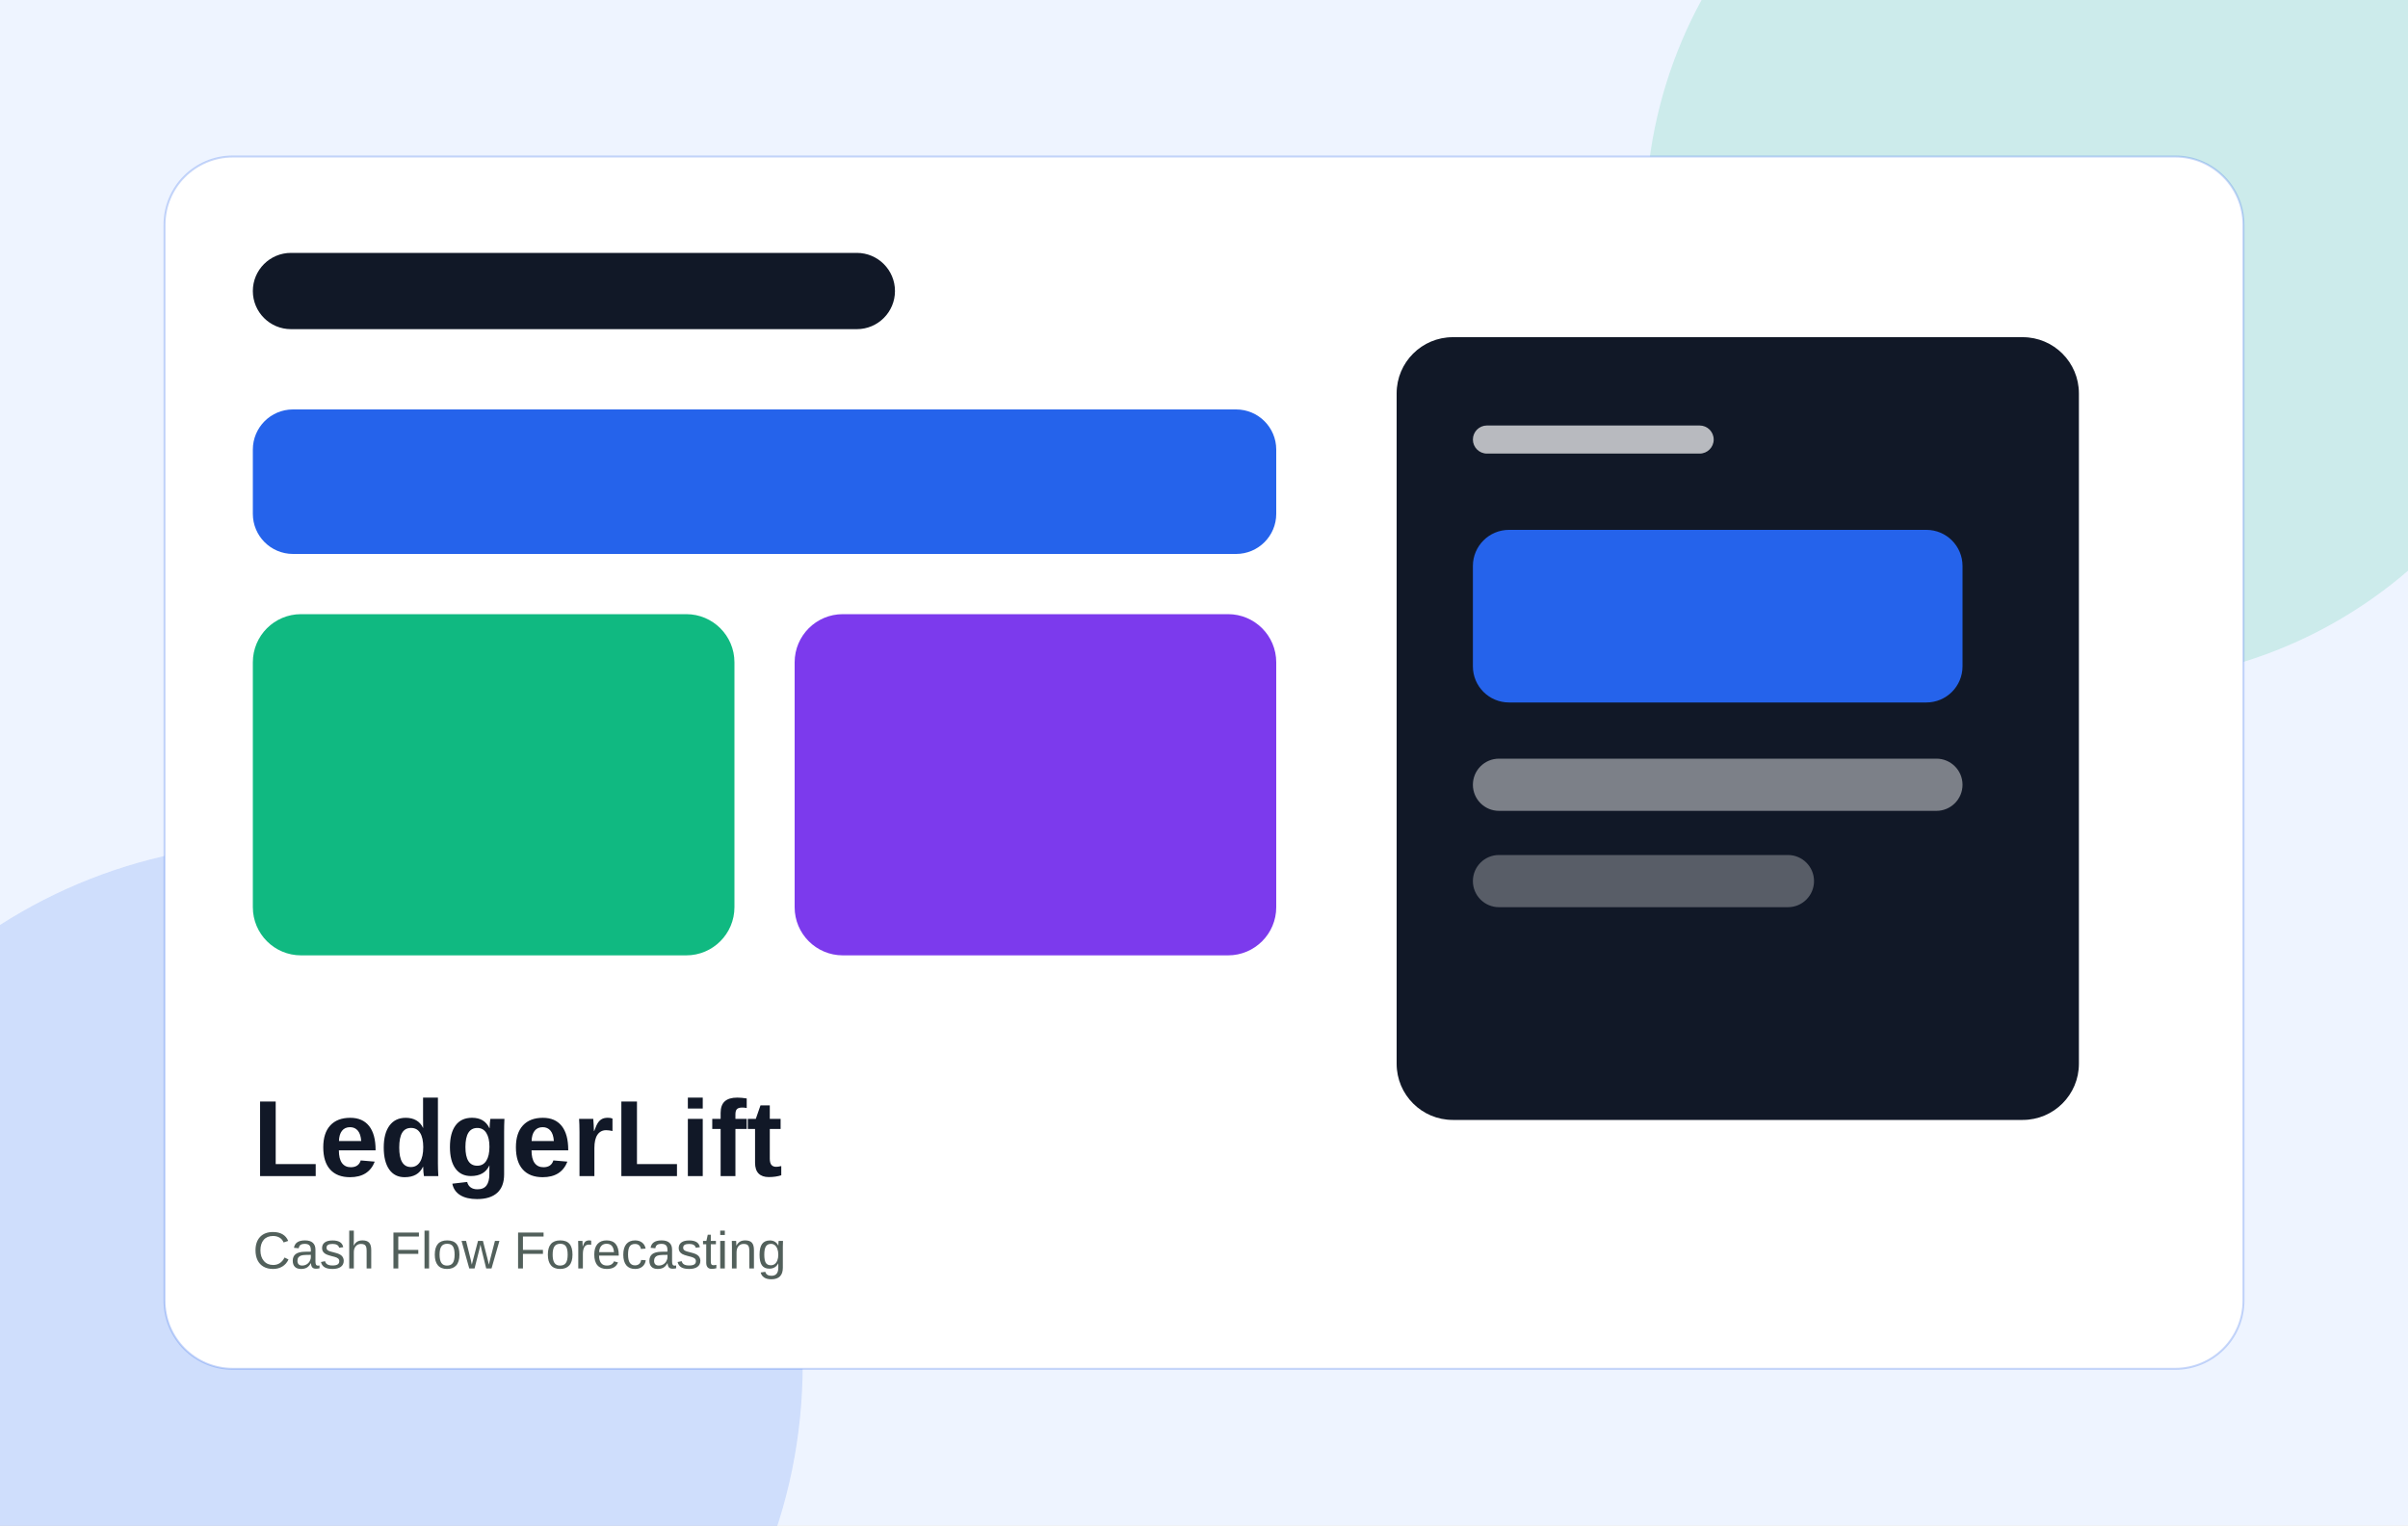
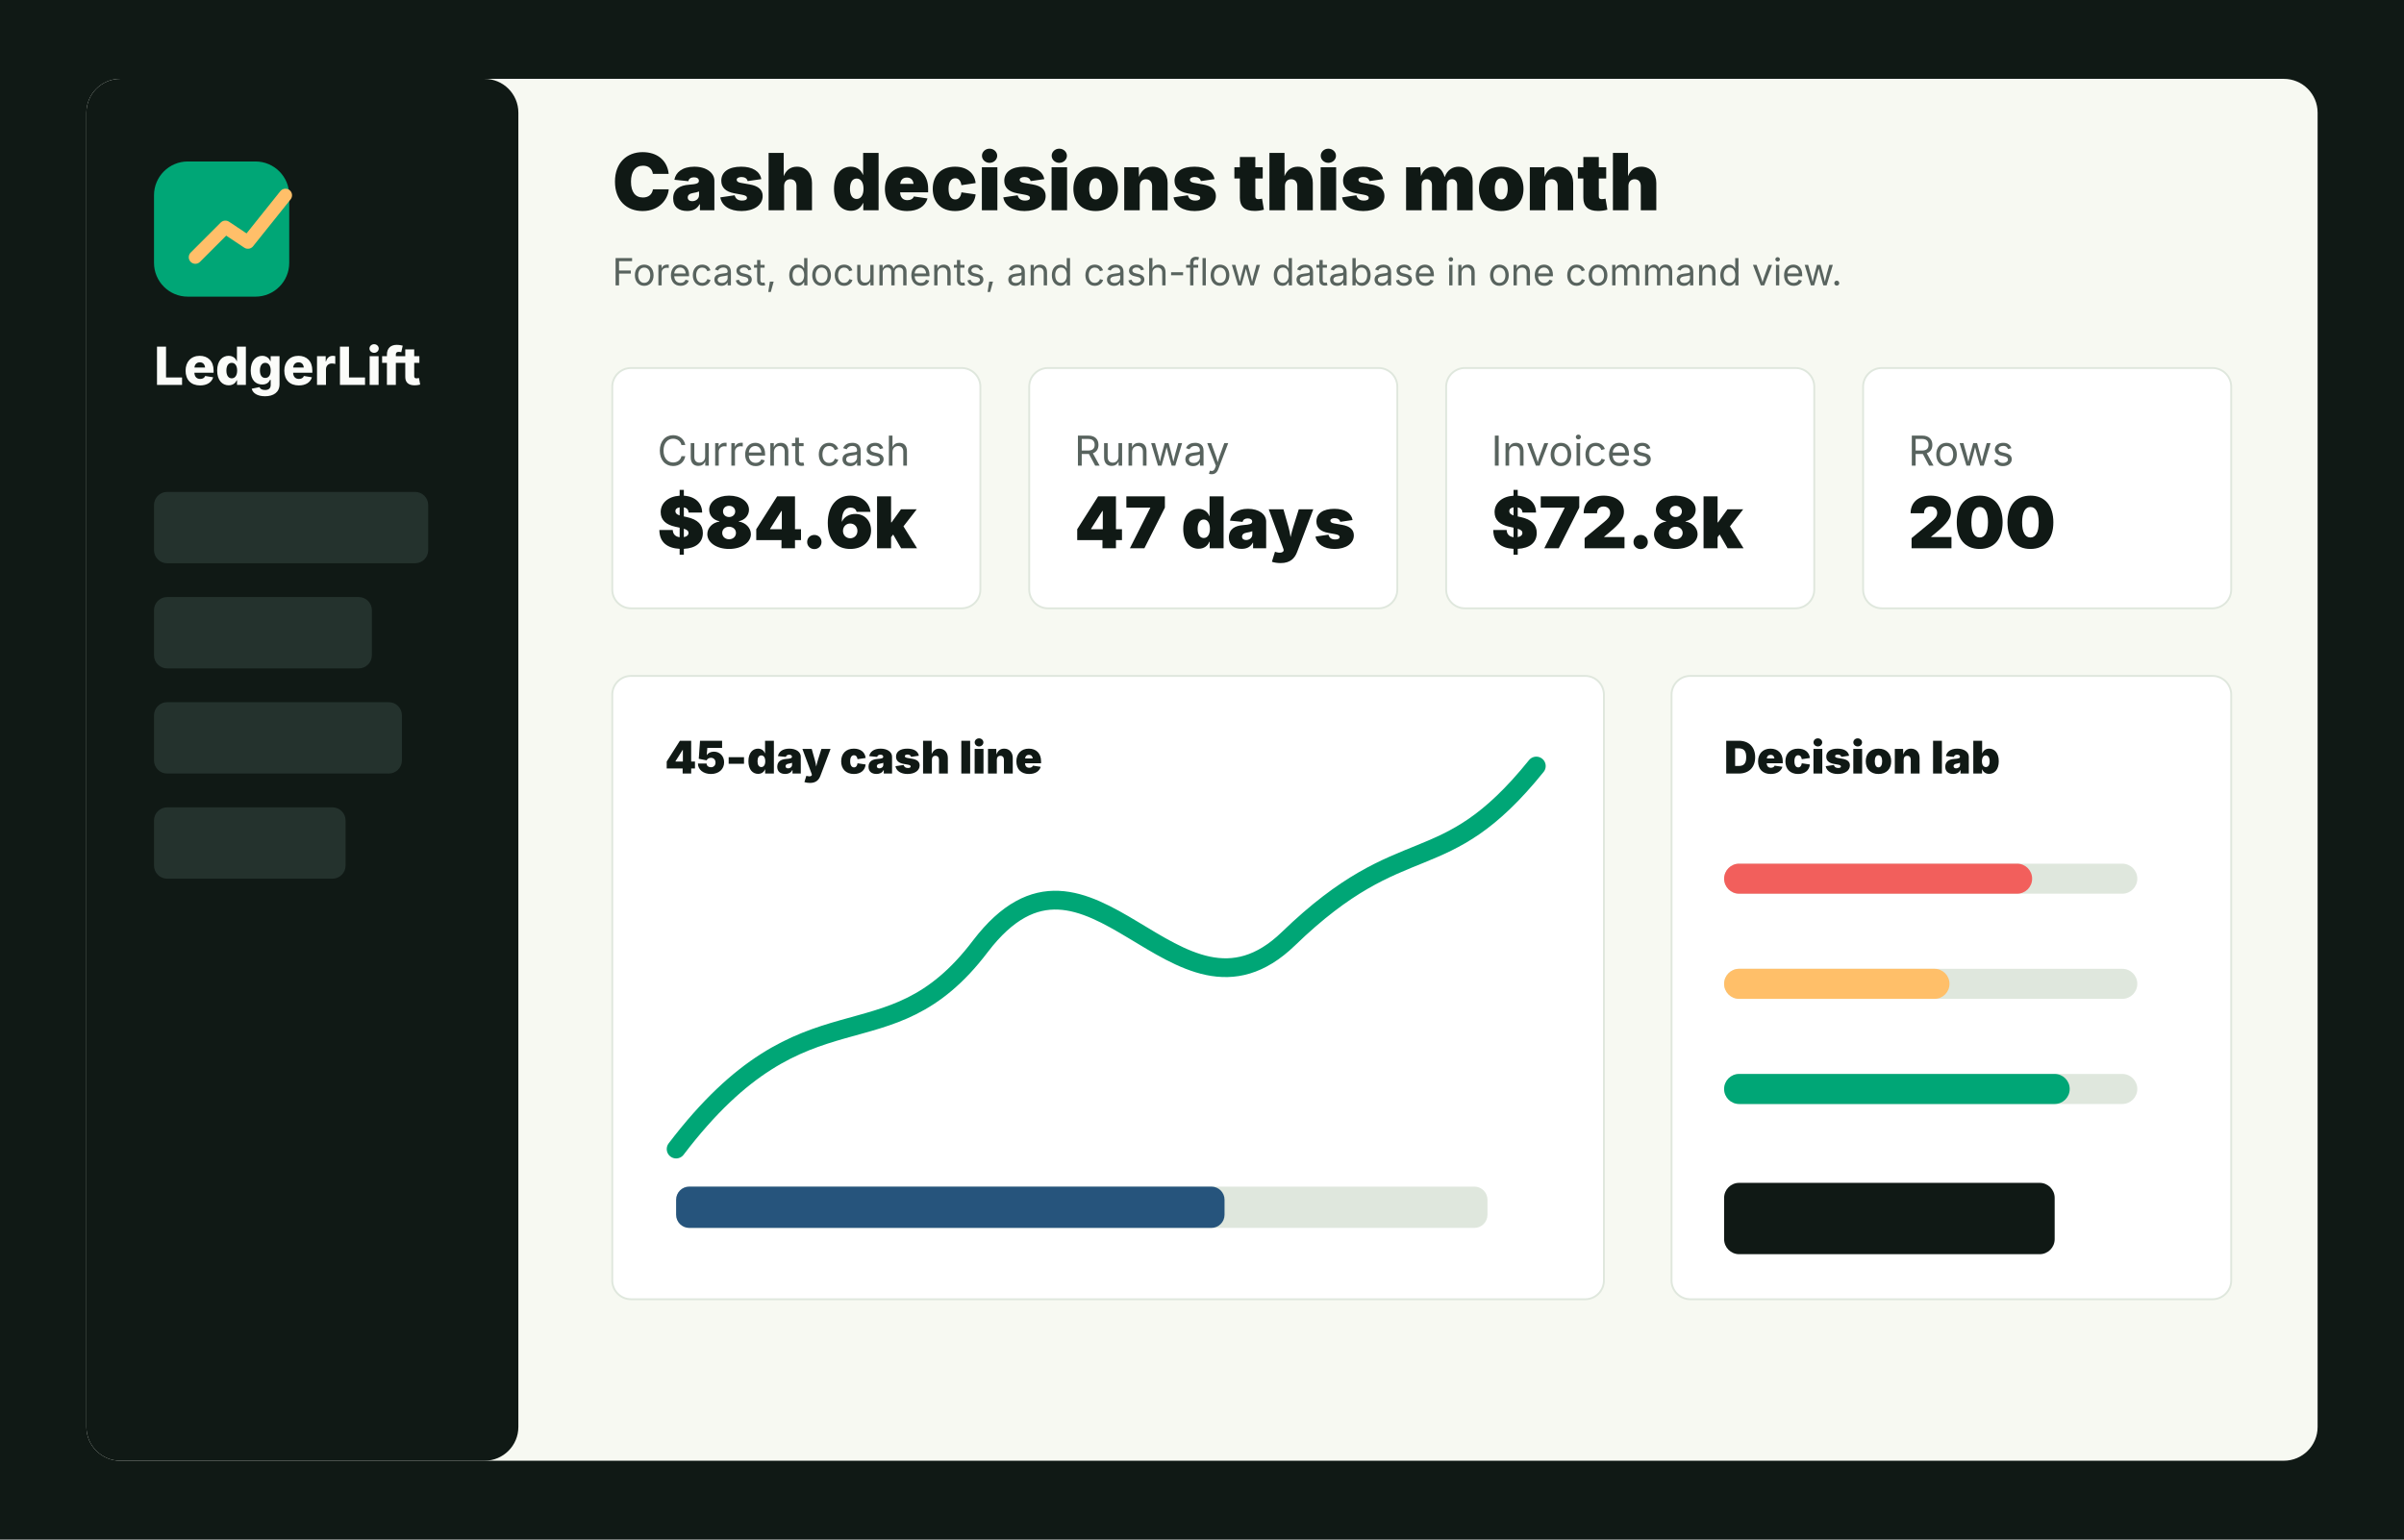
- <svg xmlns="http://www.w3.org/2000/svg" viewBox="0 0 1200 760">
-   <rect width="1200" height="760" fill="#eef4ff" />
-   <circle cx="1050" cy="110" r="230" fill="#10b981" opacity=".16" />
-   <circle cx="140" cy="680" r="260" fill="#2563eb" opacity=".16" />
-   <rect x="82" y="78" width="1036" height="604" rx="34" fill="#fff" stroke="#2563eb" stroke-opacity=".25" />
-   <rect x="126" y="126" width="320" height="38" rx="19" fill="#111827" />
-   <rect x="126" y="204" width="510" height="72" rx="20" fill="#2563eb" />
-   <rect x="126" y="306" width="240" height="170" rx="24" fill="#10b981" />
-   <rect x="396" y="306" width="240" height="170" rx="24" fill="#7c3aed" />
-   <rect x="696" y="168" width="340" height="390" rx="28" fill="#111827" />
-   <rect x="734" y="212" width="120" height="14" rx="7" fill="#fff" opacity=".7" />
-   <rect x="734" y="264" width="244" height="86" rx="18" fill="#2563eb" />
-   <rect x="734" y="378" width="244" height="26" rx="13" fill="#fff" opacity=".45" />
-   <rect x="734" y="426" width="170" height="26" rx="13" fill="#fff" opacity=".3" />
-   <text x="126" y="586" font-family="Arial, sans-serif" font-weight="800" font-size="54" fill="#111827">LedgerLift</text>
-   <text x="126" y="632" font-family="Arial, sans-serif" font-size="26" fill="#52605b">Cash Flow Forecasting</text>
+ <svg xmlns="http://www.w3.org/2000/svg" viewBox="0 0 1280 820" role="img" aria-label="LedgerLift dashboard preview">
+   <rect width="1280" height="820" fill="#fbfcf9" />
+   <path d="M0 0h1280v820H0z" fill="#101915" />
+   <rect x="46" y="42" width="1188" height="736" rx="18" fill="#f7f9f2" />
+   <rect x="46" y="42" width="230" height="736" rx="18" fill="#101915" />
+   <rect x="82" y="86" width="72" height="72" rx="18" fill="#00a676" />
+   <path d="M104 137l16-16 12 8 20-25" fill="none" stroke="#ffbf69" stroke-width="7" stroke-linecap="round" stroke-linejoin="round" />
+   <text x="82" y="205" font-family="Inter, Arial, sans-serif" font-size="28" font-weight="800" fill="#fbfcf9">LedgerLift</text>
+   <rect x="82" y="262" width="146" height="38" rx="7" fill="#24322d" />
+   <rect x="82" y="318" width="116" height="38" rx="7" fill="#24322d" />
+   <rect x="82" y="374" width="132" height="38" rx="7" fill="#24322d" />
+   <rect x="82" y="430" width="102" height="38" rx="7" fill="#24322d" />
+   <text x="326" y="112" font-family="Inter, Arial, sans-serif" font-size="42" font-weight="900" fill="#101915">Cash decisions this month</text>
+   <text x="326" y="152" font-family="Inter, Arial, sans-serif" font-size="20" fill="#58635e">Forecast, documents, and cash-flow database in one command view.</text>
+   <rect x="326" y="196" width="196" height="128" rx="10" fill="#ffffff" stroke="#dfe7dd" />
+   <rect x="548" y="196" width="196" height="128" rx="10" fill="#ffffff" stroke="#dfe7dd" />
+   <rect x="770" y="196" width="196" height="128" rx="10" fill="#ffffff" stroke="#dfe7dd" />
+   <rect x="992" y="196" width="196" height="128" rx="10" fill="#ffffff" stroke="#dfe7dd" />
+   <text x="350" y="248" font-family="Inter, Arial, sans-serif" font-size="22" fill="#58635e">Current cash</text>
+   <text x="350" y="292" font-family="Inter, Arial, sans-serif" font-size="38" font-weight="900" fill="#101915">$84.6k</text>
+   <text x="572" y="248" font-family="Inter, Arial, sans-serif" font-size="22" fill="#58635e">Runway</text>
+   <text x="572" y="292" font-family="Inter, Arial, sans-serif" font-size="38" font-weight="900" fill="#101915">47 days</text>
+   <text x="794" y="248" font-family="Inter, Arial, sans-serif" font-size="22" fill="#58635e">Invoices</text>
+   <text x="794" y="292" font-family="Inter, Arial, sans-serif" font-size="38" font-weight="900" fill="#101915">$72.8k</text>
+   <text x="1016" y="248" font-family="Inter, Arial, sans-serif" font-size="22" fill="#58635e">Rows</text>
+   <text x="1016" y="292" font-family="Inter, Arial, sans-serif" font-size="38" font-weight="900" fill="#101915">200</text>
+   <rect x="326" y="360" width="528" height="332" rx="10" fill="#ffffff" stroke="#dfe7dd" />
+   <rect x="890" y="360" width="298" height="332" rx="10" fill="#ffffff" stroke="#dfe7dd" />
+   <text x="354" y="412" font-family="Inter, Arial, sans-serif" font-size="24" font-weight="900" fill="#101915">45-day cash line</text>
+   <path d="M360 612c70-92 112-42 162-108 58-76 104 54 164-4 62-60 82-30 132-92" fill="none" stroke="#00a676" stroke-width="10" stroke-linecap="round" />
+   <rect x="360" y="632" width="432" height="22" rx="7" fill="#dfe7dd" />
+   <rect x="360" y="632" width="292" height="22" rx="7" fill="#26547c" />
+   <text x="918" y="412" font-family="Inter, Arial, sans-serif" font-size="24" font-weight="900" fill="#101915">Decision lab</text>
+   <rect x="918" y="460" width="220" height="16" rx="8" fill="#dfe7dd" />
+   <rect x="918" y="460" width="164" height="16" rx="8" fill="#f25f5c" />
+   <rect x="918" y="516" width="220" height="16" rx="8" fill="#dfe7dd" />
+   <rect x="918" y="516" width="120" height="16" rx="8" fill="#ffbf69" />
+   <rect x="918" y="572" width="220" height="16" rx="8" fill="#dfe7dd" />
+   <rect x="918" y="572" width="184" height="16" rx="8" fill="#00a676" />
+   <rect x="918" y="630" width="176" height="38" rx="8" fill="#101915" />
</svg>
